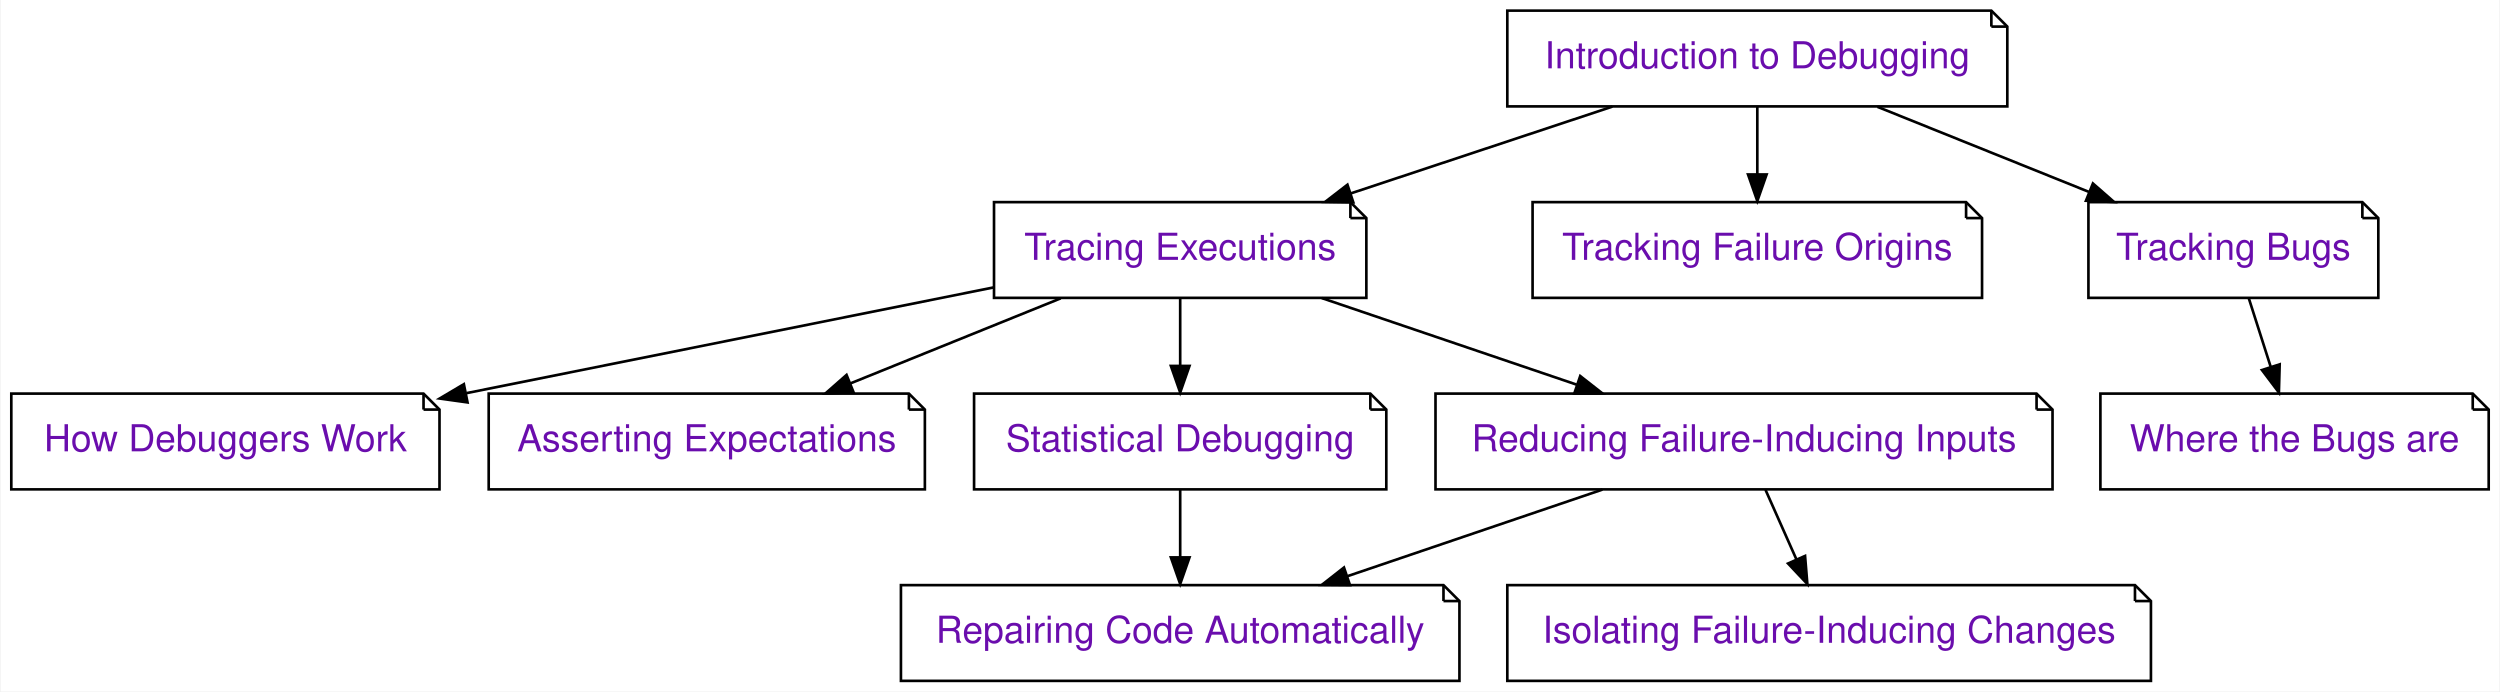
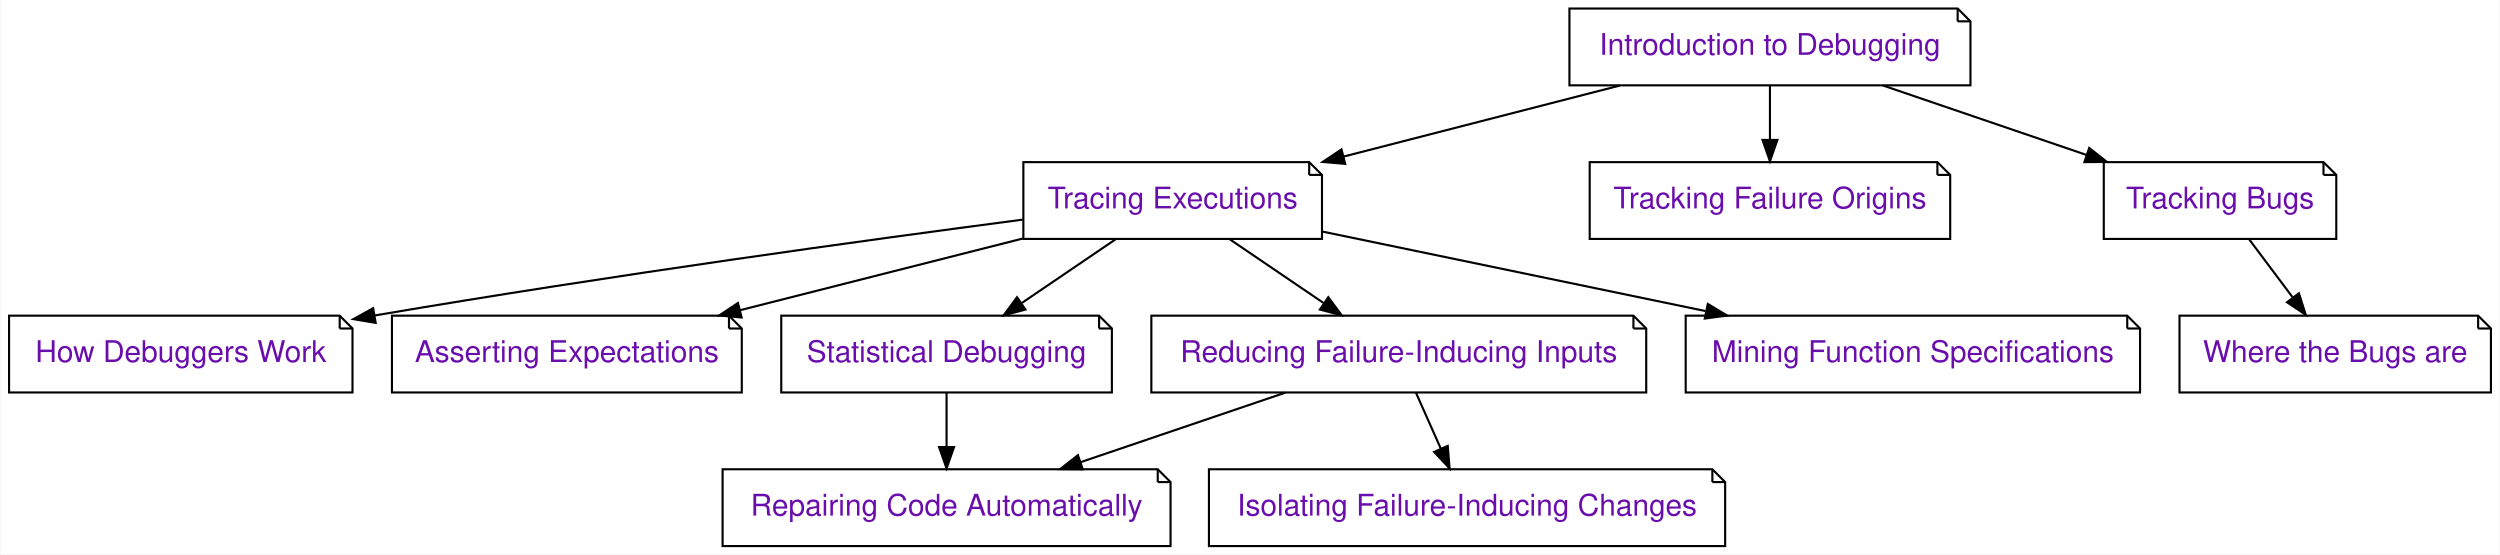
- <svg xmlns="http://www.w3.org/2000/svg" xmlns:xlink="http://www.w3.org/1999/xlink" width="940pt" height="260pt" viewBox="0.00 0.00 939.50 260.00">
+ <svg xmlns="http://www.w3.org/2000/svg" xmlns:xlink="http://www.w3.org/1999/xlink" width="1172pt" height="260pt" viewBox="0.00 0.00 1171.50 260.00">
  <g id="graph0" class="graph" transform="scale(1 1) rotate(0) translate(4 256)">
-     <polygon fill="#ffffff" stroke="transparent" points="-4,4 -4,-256 935.5,-256 935.5,4 -4,4" />
+     <polygon fill="#ffffff" stroke="transparent" points="-4,4 -4,-256 1167.5,-256 1167.5,4 -4,4" />
    <g id="node1" class="node">
      <g id="a_node1">
        <a xlink:href="Tracer.ipynb" xlink:title="Tracer">
-           <polygon fill="#ffffff" stroke="#000000" points="503.5,-180 369.5,-180 369.5,-144 509.5,-144 509.5,-174 503.5,-180" />
-           <polyline fill="none" stroke="#000000" points="503.5,-180 503.5,-174 " />
-           <polyline fill="none" stroke="#000000" points="509.5,-174 503.5,-174 " />
-           <text text-anchor="middle" x="439.5" y="-158.3" font-family="Raleway, Helvetica, Arial, sans-serif" font-size="14.00" fill="#6a0dad">Tracing Executions</text>
+           <polygon fill="#ffffff" stroke="#000000" points="609.5,-180 475.5,-180 475.5,-144 615.5,-144 615.5,-174 609.5,-180" />
+           <polyline fill="none" stroke="#000000" points="609.5,-180 609.5,-174 " />
+           <polyline fill="none" stroke="#000000" points="615.5,-174 609.5,-174 " />
+           <text text-anchor="middle" x="545.5" y="-158.3" font-family="Raleway, Helvetica, Arial, sans-serif" font-size="14.00" fill="#6a0dad">Tracing Executions</text>
        </a>
      </g>
    </g>
    <g id="node2" class="node">
      <g id="a_node2">
        <a xlink:href="Debugger.ipynb" xlink:title="Debugger">
          <polygon fill="#ffffff" stroke="#000000" points="155,-108 0,-108 0,-72 161,-72 161,-102 155,-108" />
          <polyline fill="none" stroke="#000000" points="155,-108 155,-102 " />
          <polyline fill="none" stroke="#000000" points="161,-102 155,-102 " />
          <text text-anchor="middle" x="80.5" y="-86.3" font-family="Raleway, Helvetica, Arial, sans-serif" font-size="14.00" fill="#6a0dad">How Debuggers Work</text>
        </a>
      </g>
    </g>
    <g id="edge1" class="edge">
-       <path fill="none" stroke="#000000" d="M369.429,-147.947C312.794,-136.588 232.657,-120.516 171.141,-108.179" />
-       <polygon fill="#000000" stroke="#000000" points="171.54,-104.689 161.047,-106.154 170.164,-111.552 171.54,-104.689" />
+       <path fill="none" stroke="#000000" d="M475.17,-153.034C401.891,-143.429 283.514,-127.176 171.534,-108.131" />
+       <polygon fill="#000000" stroke="#000000" points="171.862,-104.636 161.414,-106.399 170.681,-111.535 171.862,-104.636" />
    </g>
    <g id="node3" class="node">
      <g id="a_node3">
        <a xlink:href="Assertions.ipynb" xlink:title="Assertions">
          <polygon fill="#ffffff" stroke="#000000" points="337.5,-108 179.5,-108 179.5,-72 343.5,-72 343.5,-102 337.5,-108" />
          <polyline fill="none" stroke="#000000" points="337.5,-108 337.5,-102 " />
          <polyline fill="none" stroke="#000000" points="343.5,-102 337.5,-102 " />
          <text text-anchor="middle" x="261.5" y="-86.3" font-family="Raleway, Helvetica, Arial, sans-serif" font-size="14.00" fill="#6a0dad">Asserting Expectations</text>
        </a>
      </g>
    </g>
    <g id="edge2" class="edge">
-       <path fill="none" stroke="#000000" d="M394.583,-143.831C370.565,-134.116 340.817,-122.083 315.541,-111.859" />
-       <polygon fill="#000000" stroke="#000000" points="316.677,-108.543 306.094,-108.038 314.052,-115.032 316.677,-108.543" />
+       <path fill="none" stroke="#000000" d="M475.298,-144.202C435.152,-134.024 384.616,-121.213 342.757,-110.6" />
+       <polygon fill="#000000" stroke="#000000" points="343.421,-107.158 332.867,-108.093 341.7,-113.943 343.421,-107.158" />
    </g>
    <g id="node4" class="node">
      <g id="a_node4">
        <a xlink:href="StatisticalDebugger.ipynb" xlink:title="StatisticalDebugger">
          <polygon fill="#ffffff" stroke="#000000" points="511,-108 362,-108 362,-72 517,-72 517,-102 511,-108" />
          <polyline fill="none" stroke="#000000" points="511,-108 511,-102 " />
          <polyline fill="none" stroke="#000000" points="517,-102 511,-102 " />
          <text text-anchor="middle" x="439.5" y="-86.3" font-family="Raleway, Helvetica, Arial, sans-serif" font-size="14.00" fill="#6a0dad">Statistical Debugging</text>
        </a>
      </g>
    </g>
    <g id="edge3" class="edge">
-       <path fill="none" stroke="#000000" d="M439.5,-143.831C439.5,-136.131 439.5,-126.974 439.5,-118.417" />
-       <polygon fill="#000000" stroke="#000000" points="443,-118.413 439.5,-108.413 436,-118.413 443,-118.413" />
+       <path fill="none" stroke="#000000" d="M518.752,-143.831C505.445,-134.793 489.184,-123.748 474.863,-114.02" />
+       <polygon fill="#000000" stroke="#000000" points="476.478,-110.886 466.24,-108.163 472.545,-116.677 476.478,-110.886" />
    </g>
    <g id="node5" class="node">
      <g id="a_node5">
        <a xlink:href="DeltaDebugger.ipynb" xlink:title="DeltaDebugger">
          <polygon fill="#ffffff" stroke="#000000" points="761.5,-108 535.5,-108 535.5,-72 767.5,-72 767.5,-102 761.5,-108" />
          <polyline fill="none" stroke="#000000" points="761.5,-108 761.5,-102 " />
          <polyline fill="none" stroke="#000000" points="767.5,-102 761.5,-102 " />
          <text text-anchor="middle" x="651.5" y="-86.3" font-family="Raleway, Helvetica, Arial, sans-serif" font-size="14.00" fill="#6a0dad">Reducing Failure-Inducing Inputs</text>
        </a>
      </g>
    </g>
    <g id="edge4" class="edge">
-       <path fill="none" stroke="#000000" d="M492.723,-143.924C521.831,-134.039 558.067,-121.732 588.569,-111.373" />
-       <polygon fill="#000000" stroke="#000000" points="589.912,-114.613 598.255,-108.083 587.661,-107.985 589.912,-114.613" />
+       <path fill="none" stroke="#000000" d="M572.248,-143.831C585.555,-134.793 601.816,-123.748 616.138,-114.02" />
+       <polygon fill="#000000" stroke="#000000" points="618.455,-116.677 624.76,-108.163 614.521,-110.886 618.455,-116.677" />
    </g>
-     <g id="node9" class="node">
-       <g id="a_node9">
+     <g id="node6" class="node">
+       <g id="a_node6">
+         <a xlink:href="DynamicInvariants.ipynb" xlink:title="DynamicInvariants">
+           <polygon fill="#ffffff" stroke="#000000" points="993,-108 786,-108 786,-72 999,-72 999,-102 993,-108" />
+           <polyline fill="none" stroke="#000000" points="993,-108 993,-102 " />
+           <polyline fill="none" stroke="#000000" points="999,-102 993,-102 " />
+           <text text-anchor="middle" x="892.5" y="-86.3" font-family="Raleway, Helvetica, Arial, sans-serif" font-size="14.00" fill="#6a0dad">Mining Function Specifications</text>
+         </a>
+       </g>
+     </g>
+     <g id="edge5" class="edge">
+       <path fill="none" stroke="#000000" d="M615.721,-147.43C667.376,-136.712 738.235,-122.009 795.324,-110.163" />
+       <polygon fill="#000000" stroke="#000000" points="796.371,-113.521 805.452,-108.062 794.949,-106.667 796.371,-113.521" />
+     </g>
+     <g id="node10" class="node">
+       <g id="a_node10">
        <a xlink:href="Repairer.ipynb" xlink:title="Repairer">
          <polygon fill="#ffffff" stroke="#000000" points="538.5,-36 334.5,-36 334.5,0 544.5,0 544.5,-30 538.5,-36" />
          <polyline fill="none" stroke="#000000" points="538.5,-36 538.5,-30 " />
          <polyline fill="none" stroke="#000000" points="544.5,-30 538.5,-30 " />
          <text text-anchor="middle" x="439.5" y="-14.3" font-family="Raleway, Helvetica, Arial, sans-serif" font-size="14.00" fill="#6a0dad">Repairing Code Automatically</text>
        </a>
      </g>
    </g>
-     <g id="edge8" class="edge">
+     <g id="edge9" class="edge">
      <path fill="none" stroke="#000000" d="M439.5,-71.831C439.5,-64.131 439.5,-54.974 439.5,-46.417" />
      <polygon fill="#000000" stroke="#000000" points="443,-46.413 439.5,-36.413 436,-46.413 443,-46.413" />
    </g>
-     <g id="edge10" class="edge">
+     <g id="edge11" class="edge">
      <path fill="none" stroke="#000000" d="M598.277,-71.924C569.169,-62.039 532.933,-49.732 502.431,-39.373" />
      <polygon fill="#000000" stroke="#000000" points="503.339,-35.985 492.745,-36.083 501.088,-42.613 503.339,-35.985" />
    </g>
-     <g id="node10" class="node">
-       <g id="a_node10">
+     <g id="node11" class="node">
+       <g id="a_node11">
        <a xlink:href="ChangeDebugger.ipynb" xlink:title="ChangeDebugger">
          <polygon fill="#ffffff" stroke="#000000" points="798.5,-36 562.5,-36 562.5,0 804.5,0 804.5,-30 798.5,-36" />
          <polyline fill="none" stroke="#000000" points="798.5,-36 798.5,-30 " />
          <polyline fill="none" stroke="#000000" points="804.5,-30 798.5,-30 " />
          <text text-anchor="middle" x="683.5" y="-14.3" font-family="Raleway, Helvetica, Arial, sans-serif" font-size="14.00" fill="#6a0dad">Isolating Failure-Inducing Changes</text>
        </a>
      </g>
    </g>
-     <g id="edge9" class="edge">
+     <g id="edge10" class="edge">
      <path fill="none" stroke="#000000" d="M659.575,-71.831C663.11,-63.877 667.336,-54.369 671.246,-45.572" />
      <polygon fill="#000000" stroke="#000000" points="674.453,-46.973 675.316,-36.413 668.057,-44.13 674.453,-46.973" />
    </g>
-     <g id="node6" class="node">
-       <g id="a_node6">
-         <a xlink:href="Intro_Debugging.ipynb" xlink:title="Intro_Debugging">
-           <polygon fill="#ffffff" stroke="#000000" points="744.5,-252 562.5,-252 562.5,-216 750.5,-216 750.5,-246 744.5,-252" />
-           <polyline fill="none" stroke="#000000" points="744.5,-252 744.5,-246 " />
-           <polyline fill="none" stroke="#000000" points="750.5,-246 744.5,-246 " />
-           <text text-anchor="middle" x="656.5" y="-230.3" font-family="Raleway, Helvetica, Arial, sans-serif" font-size="14.00" fill="#6a0dad">Introduction to Debugging</text>
-         </a>
-       </g>
-     </g>
-     <g id="edge5" class="edge">
-       <path fill="none" stroke="#000000" d="M602.022,-215.924C572.099,-205.996 534.816,-193.625 503.51,-183.238" />
-       <polygon fill="#000000" stroke="#000000" points="504.594,-179.91 494.001,-180.083 502.39,-186.554 504.594,-179.91" />
-     </g>
    <g id="node7" class="node">
      <g id="a_node7">
-         <a xlink:href="Slicer.ipynb" xlink:title="Slicer">
-           <polygon fill="#ffffff" stroke="#000000" points="735,-180 572,-180 572,-144 741,-144 741,-174 735,-180" />
-           <polyline fill="none" stroke="#000000" points="735,-180 735,-174 " />
-           <polyline fill="none" stroke="#000000" points="741,-174 735,-174 " />
-           <text text-anchor="middle" x="656.5" y="-158.3" font-family="Raleway, Helvetica, Arial, sans-serif" font-size="14.00" fill="#6a0dad">Tracking Failure Origins</text>
+         <a xlink:href="Intro_Debugging.ipynb" xlink:title="Intro_Debugging">
+           <polygon fill="#ffffff" stroke="#000000" points="913.5,-252 731.5,-252 731.5,-216 919.5,-216 919.5,-246 913.5,-252" />
+           <polyline fill="none" stroke="#000000" points="913.5,-252 913.5,-246 " />
+           <polyline fill="none" stroke="#000000" points="919.5,-246 913.5,-246 " />
+           <text text-anchor="middle" x="825.5" y="-230.3" font-family="Raleway, Helvetica, Arial, sans-serif" font-size="14.00" fill="#6a0dad">Introduction to Debugging</text>
        </a>
      </g>
    </g>
    <g id="edge6" class="edge">
-       <path fill="none" stroke="#000000" d="M656.5,-215.831C656.5,-208.131 656.5,-198.974 656.5,-190.417" />
-       <polygon fill="#000000" stroke="#000000" points="660,-190.413 656.5,-180.413 653,-190.413 660,-190.413" />
+       <path fill="none" stroke="#000000" d="M755.206,-215.924C715.846,-205.803 666.618,-193.145 625.751,-182.636" />
+       <polygon fill="#000000" stroke="#000000" points="626.38,-179.184 615.823,-180.083 624.637,-185.963 626.38,-179.184" />
    </g>
    <g id="node8" class="node">
      <g id="a_node8">
-         <a xlink:href="Tracking.ipynb" xlink:title="Tracking">
-           <polygon fill="#ffffff" stroke="#000000" points="884,-180 781,-180 781,-144 890,-144 890,-174 884,-180" />
-           <polyline fill="none" stroke="#000000" points="884,-180 884,-174 " />
-           <polyline fill="none" stroke="#000000" points="890,-174 884,-174 " />
-           <text text-anchor="middle" x="835.5" y="-158.3" font-family="Raleway, Helvetica, Arial, sans-serif" font-size="14.00" fill="#6a0dad">Tracking Bugs</text>
+         <a xlink:href="Slicer.ipynb" xlink:title="Slicer">
+           <polygon fill="#ffffff" stroke="#000000" points="904,-180 741,-180 741,-144 910,-144 910,-174 904,-180" />
+           <polyline fill="none" stroke="#000000" points="904,-180 904,-174 " />
+           <polyline fill="none" stroke="#000000" points="910,-174 904,-174 " />
+           <text text-anchor="middle" x="825.5" y="-158.3" font-family="Raleway, Helvetica, Arial, sans-serif" font-size="14.00" fill="#6a0dad">Tracking Failure Origins</text>
        </a>
      </g>
    </g>
    <g id="edge7" class="edge">
-       <path fill="none" stroke="#000000" d="M701.669,-215.831C725.822,-206.116 755.738,-194.083 781.156,-183.859" />
-       <polygon fill="#000000" stroke="#000000" points="782.684,-187.017 790.656,-180.038 780.072,-180.523 782.684,-187.017" />
+       <path fill="none" stroke="#000000" d="M825.5,-215.831C825.5,-208.131 825.5,-198.974 825.5,-190.417" />
+       <polygon fill="#000000" stroke="#000000" points="829,-190.413 825.5,-180.413 822,-190.413 829,-190.413" />
    </g>
-     <g id="node11" class="node">
-       <g id="a_node11">
-         <a xlink:href="ChangeExplorer.ipynb" xlink:title="ChangeExplorer">
-           <polygon fill="#ffffff" stroke="#000000" points="925.5,-108 785.5,-108 785.5,-72 931.5,-72 931.5,-102 925.5,-108" />
-           <polyline fill="none" stroke="#000000" points="925.5,-108 925.5,-102 " />
-           <polyline fill="none" stroke="#000000" points="931.5,-102 925.5,-102 " />
-           <text text-anchor="middle" x="858.5" y="-86.3" font-family="Raleway, Helvetica, Arial, sans-serif" font-size="14.00" fill="#6a0dad">Where the Bugs are</text>
+     <g id="node9" class="node">
+       <g id="a_node9">
+         <a xlink:href="Tracking.ipynb" xlink:title="Tracking">
+           <polygon fill="#ffffff" stroke="#000000" points="1085,-180 982,-180 982,-144 1091,-144 1091,-174 1085,-180" />
+           <polyline fill="none" stroke="#000000" points="1085,-180 1085,-174 " />
+           <polyline fill="none" stroke="#000000" points="1091,-174 1085,-174 " />
+           <text text-anchor="middle" x="1036.5" y="-158.3" font-family="Raleway, Helvetica, Arial, sans-serif" font-size="14.00" fill="#6a0dad">Tracking Bugs</text>
        </a>
      </g>
    </g>
-     <g id="edge11" class="edge">
-       <path fill="none" stroke="#000000" d="M841.304,-143.831C843.791,-136.046 846.753,-126.773 849.513,-118.135" />
-       <polygon fill="#000000" stroke="#000000" points="852.909,-119.004 852.618,-108.413 846.241,-116.874 852.909,-119.004" />
+     <g id="edge8" class="edge">
+       <path fill="none" stroke="#000000" d="M878.472,-215.924C907.442,-206.039 943.507,-193.732 973.866,-183.373" />
+       <polygon fill="#000000" stroke="#000000" points="975.173,-186.625 983.506,-180.083 972.912,-180 975.173,-186.625" />
+     </g>
+     <g id="node12" class="node">
+       <g id="a_node12">
+         <a xlink:href="ChangeExplorer.ipynb" xlink:title="ChangeExplorer">
+           <polygon fill="#ffffff" stroke="#000000" points="1157.5,-108 1017.5,-108 1017.5,-72 1163.5,-72 1163.5,-102 1157.5,-108" />
+           <polyline fill="none" stroke="#000000" points="1157.5,-108 1157.5,-102 " />
+           <polyline fill="none" stroke="#000000" points="1163.5,-102 1157.5,-102 " />
+           <text text-anchor="middle" x="1090.5" y="-86.3" font-family="Raleway, Helvetica, Arial, sans-serif" font-size="14.00" fill="#6a0dad">Where the Bugs are</text>
+         </a>
+       </g>
+     </g>
+     <g id="edge12" class="edge">
+       <path fill="none" stroke="#000000" d="M1050.127,-143.831C1056.346,-135.539 1063.832,-125.557 1070.66,-116.453" />
+       <polygon fill="#000000" stroke="#000000" points="1073.49,-118.513 1076.69,-108.413 1067.89,-114.313 1073.49,-118.513" />
    </g>
  </g>
</svg>
